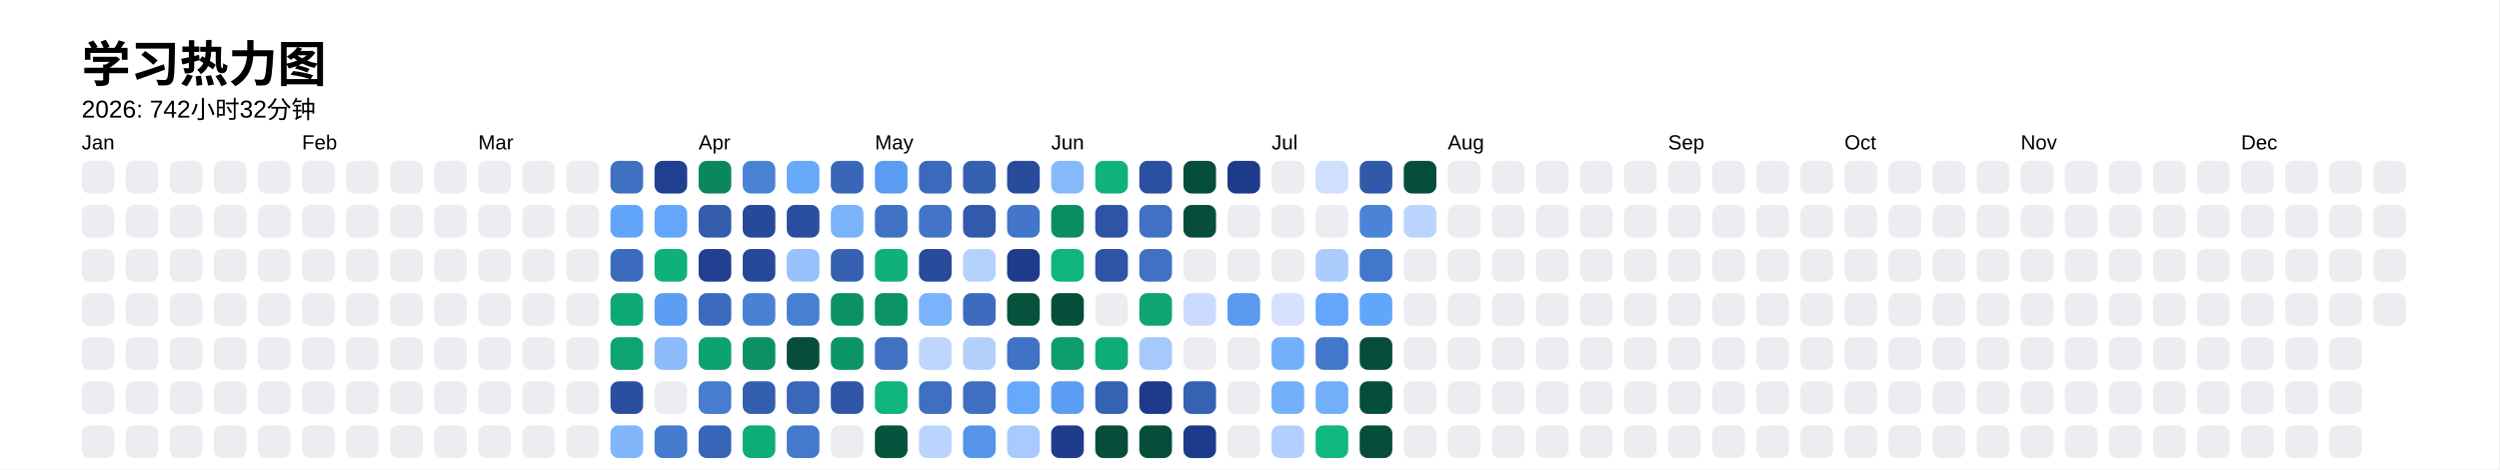
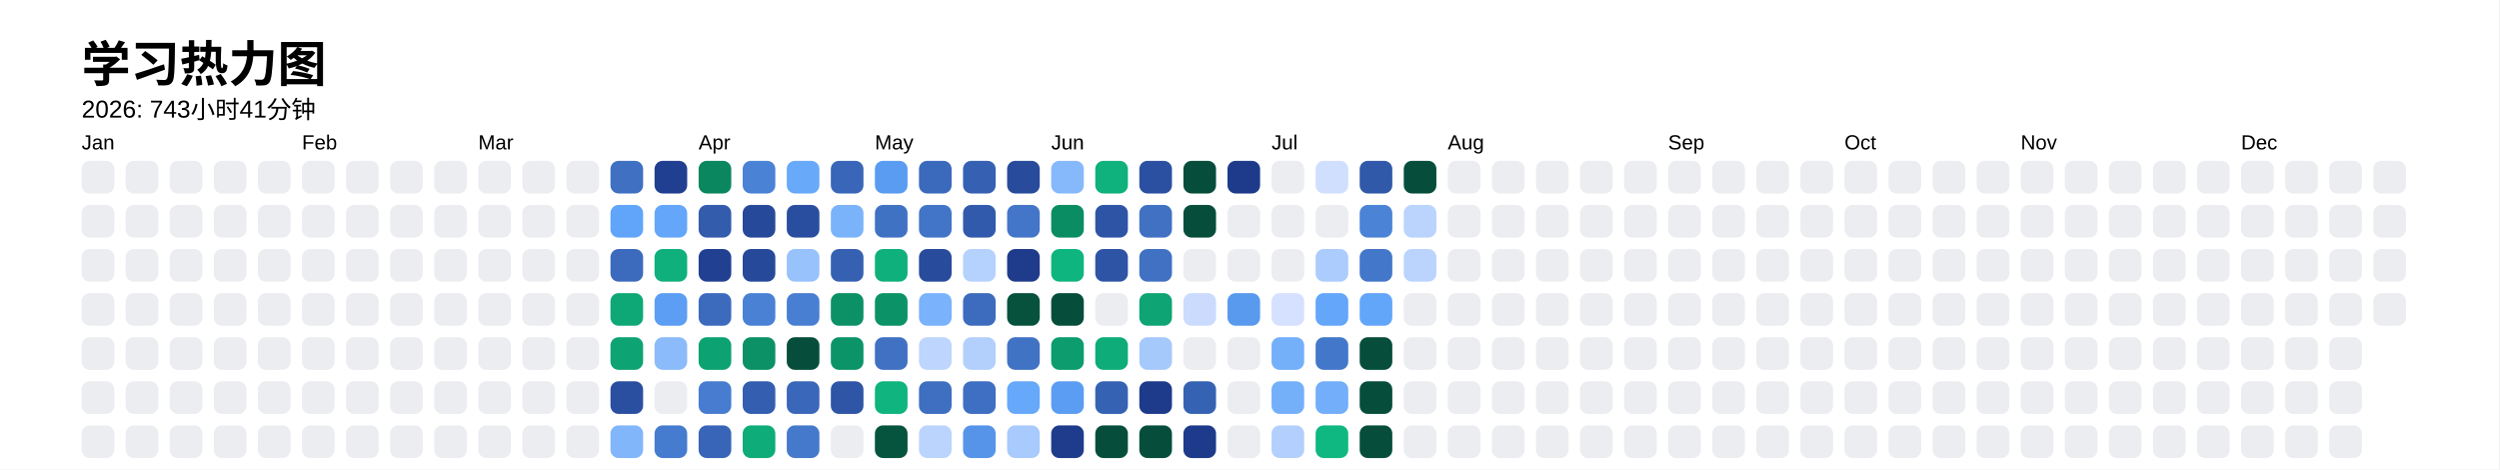
<svg xmlns="http://www.w3.org/2000/svg" style="background-color:white;" baseProfile="full" height="57.5mm" version="1.1" viewBox="0,0,306.2,57.5" width="306.2mm">
  <defs />
  <rect fill="#FFFFFF" height="57.5" width="306.2" x="0" y="0" />
  <text fill="#000000" style="font-size:6px; font-family:Arial; font-weight:bold;" x="10" y="10">学习热力图</text>
-   <text fill="#000000" style="font-size:3px; font-family:Arial;" x="10" y="14.4">2026: 742小时32分钟</text>
+   <text fill="#000000" style="font-size:3px; font-family:Arial;" x="10" y="14.4">2026: 743小时41分钟</text>
  <text fill="#000000" style="font-size:2.5px; font-family:Arial" x="10" y="18.3">Jan</text>
  <rect fill="#ebedf0" height="4" rx="1" ry="1" width="4" x="10" y="19.7" />
  <rect fill="#ebedf0" height="4" rx="1" ry="1" width="4" x="10" y="25.1" />
  <rect fill="#ebedf0" height="4" rx="1" ry="1" width="4" x="10" y="30.5" />
  <rect fill="#ebedf0" height="4" rx="1" ry="1" width="4" x="10" y="35.9" />
  <rect fill="#ebedf0" height="4" rx="1" ry="1" width="4" x="10" y="41.3" />
  <rect fill="#ebedf0" height="4" rx="1" ry="1" width="4" x="10" y="46.7" />
  <rect fill="#ebedf0" height="4" rx="1" ry="1" width="4" x="10" y="52.1" />
  <rect fill="#ebedf0" height="4" rx="1" ry="1" width="4" x="15.4" y="19.7" />
  <rect fill="#ebedf0" height="4" rx="1" ry="1" width="4" x="15.4" y="25.1" />
  <rect fill="#ebedf0" height="4" rx="1" ry="1" width="4" x="15.4" y="30.5" />
  <rect fill="#ebedf0" height="4" rx="1" ry="1" width="4" x="15.4" y="35.9" />
  <rect fill="#ebedf0" height="4" rx="1" ry="1" width="4" x="15.4" y="41.3" />
  <rect fill="#ebedf0" height="4" rx="1" ry="1" width="4" x="15.4" y="46.7" />
  <rect fill="#ebedf0" height="4" rx="1" ry="1" width="4" x="15.4" y="52.1" />
  <rect fill="#ebedf0" height="4" rx="1" ry="1" width="4" x="20.8" y="19.7" />
  <rect fill="#ebedf0" height="4" rx="1" ry="1" width="4" x="20.8" y="25.1" />
  <rect fill="#ebedf0" height="4" rx="1" ry="1" width="4" x="20.8" y="30.5" />
  <rect fill="#ebedf0" height="4" rx="1" ry="1" width="4" x="20.8" y="35.9" />
  <rect fill="#ebedf0" height="4" rx="1" ry="1" width="4" x="20.8" y="41.3" />
  <rect fill="#ebedf0" height="4" rx="1" ry="1" width="4" x="20.8" y="46.7" />
  <rect fill="#ebedf0" height="4" rx="1" ry="1" width="4" x="20.8" y="52.1" />
  <rect fill="#ebedf0" height="4" rx="1" ry="1" width="4" x="26.2" y="19.7" />
  <rect fill="#ebedf0" height="4" rx="1" ry="1" width="4" x="26.2" y="25.1" />
  <rect fill="#ebedf0" height="4" rx="1" ry="1" width="4" x="26.2" y="30.5" />
  <rect fill="#ebedf0" height="4" rx="1" ry="1" width="4" x="26.2" y="35.9" />
  <rect fill="#ebedf0" height="4" rx="1" ry="1" width="4" x="26.2" y="41.3" />
  <rect fill="#ebedf0" height="4" rx="1" ry="1" width="4" x="26.2" y="46.7" />
  <rect fill="#ebedf0" height="4" rx="1" ry="1" width="4" x="26.2" y="52.1" />
  <rect fill="#ebedf0" height="4" rx="1" ry="1" width="4" x="31.6" y="19.7" />
  <rect fill="#ebedf0" height="4" rx="1" ry="1" width="4" x="31.6" y="25.1" />
  <rect fill="#ebedf0" height="4" rx="1" ry="1" width="4" x="31.6" y="30.5" />
  <rect fill="#ebedf0" height="4" rx="1" ry="1" width="4" x="31.6" y="35.9" />
  <rect fill="#ebedf0" height="4" rx="1" ry="1" width="4" x="31.6" y="41.3" />
  <rect fill="#ebedf0" height="4" rx="1" ry="1" width="4" x="31.6" y="46.7" />
  <rect fill="#ebedf0" height="4" rx="1" ry="1" width="4" x="31.6" y="52.1" />
  <text fill="#000000" style="font-size:2.5px; font-family:Arial" x="37.0" y="18.3">Feb</text>
  <rect fill="#ebedf0" height="4" rx="1" ry="1" width="4" x="37.0" y="19.7" />
  <rect fill="#ebedf0" height="4" rx="1" ry="1" width="4" x="37.0" y="25.1" />
  <rect fill="#ebedf0" height="4" rx="1" ry="1" width="4" x="37.0" y="30.5" />
  <rect fill="#ebedf0" height="4" rx="1" ry="1" width="4" x="37.0" y="35.9" />
  <rect fill="#ebedf0" height="4" rx="1" ry="1" width="4" x="37.0" y="41.3" />
  <rect fill="#ebedf0" height="4" rx="1" ry="1" width="4" x="37.0" y="46.7" />
  <rect fill="#ebedf0" height="4" rx="1" ry="1" width="4" x="37.0" y="52.1" />
  <rect fill="#ebedf0" height="4" rx="1" ry="1" width="4" x="42.4" y="19.7" />
  <rect fill="#ebedf0" height="4" rx="1" ry="1" width="4" x="42.4" y="25.1" />
  <rect fill="#ebedf0" height="4" rx="1" ry="1" width="4" x="42.4" y="30.5" />
  <rect fill="#ebedf0" height="4" rx="1" ry="1" width="4" x="42.4" y="35.9" />
  <rect fill="#ebedf0" height="4" rx="1" ry="1" width="4" x="42.4" y="41.3" />
  <rect fill="#ebedf0" height="4" rx="1" ry="1" width="4" x="42.4" y="46.7" />
  <rect fill="#ebedf0" height="4" rx="1" ry="1" width="4" x="42.4" y="52.1" />
  <rect fill="#ebedf0" height="4" rx="1" ry="1" width="4" x="47.8" y="19.7" />
  <rect fill="#ebedf0" height="4" rx="1" ry="1" width="4" x="47.8" y="25.1" />
  <rect fill="#ebedf0" height="4" rx="1" ry="1" width="4" x="47.8" y="30.5" />
  <rect fill="#ebedf0" height="4" rx="1" ry="1" width="4" x="47.8" y="35.9" />
  <rect fill="#ebedf0" height="4" rx="1" ry="1" width="4" x="47.8" y="41.3" />
  <rect fill="#ebedf0" height="4" rx="1" ry="1" width="4" x="47.8" y="46.7" />
  <rect fill="#ebedf0" height="4" rx="1" ry="1" width="4" x="47.8" y="52.1" />
  <rect fill="#ebedf0" height="4" rx="1" ry="1" width="4" x="53.2" y="19.7" />
  <rect fill="#ebedf0" height="4" rx="1" ry="1" width="4" x="53.2" y="25.1" />
  <rect fill="#ebedf0" height="4" rx="1" ry="1" width="4" x="53.2" y="30.5" />
  <rect fill="#ebedf0" height="4" rx="1" ry="1" width="4" x="53.2" y="35.9" />
  <rect fill="#ebedf0" height="4" rx="1" ry="1" width="4" x="53.2" y="41.3" />
  <rect fill="#ebedf0" height="4" rx="1" ry="1" width="4" x="53.2" y="46.7" />
  <rect fill="#ebedf0" height="4" rx="1" ry="1" width="4" x="53.2" y="52.1" />
  <text fill="#000000" style="font-size:2.5px; font-family:Arial" x="58.6" y="18.3">Mar</text>
  <rect fill="#ebedf0" height="4" rx="1" ry="1" width="4" x="58.6" y="19.7" />
  <rect fill="#ebedf0" height="4" rx="1" ry="1" width="4" x="58.6" y="25.1" />
  <rect fill="#ebedf0" height="4" rx="1" ry="1" width="4" x="58.6" y="30.5" />
  <rect fill="#ebedf0" height="4" rx="1" ry="1" width="4" x="58.6" y="35.9" />
  <rect fill="#ebedf0" height="4" rx="1" ry="1" width="4" x="58.6" y="41.3" />
  <rect fill="#ebedf0" height="4" rx="1" ry="1" width="4" x="58.6" y="46.7" />
  <rect fill="#ebedf0" height="4" rx="1" ry="1" width="4" x="58.6" y="52.1" />
  <rect fill="#ebedf0" height="4" rx="1" ry="1" width="4" x="64" y="19.7" />
  <rect fill="#ebedf0" height="4" rx="1" ry="1" width="4" x="64" y="25.1" />
  <rect fill="#ebedf0" height="4" rx="1" ry="1" width="4" x="64" y="30.5" />
  <rect fill="#ebedf0" height="4" rx="1" ry="1" width="4" x="64" y="35.9" />
  <rect fill="#ebedf0" height="4" rx="1" ry="1" width="4" x="64" y="41.3" />
  <rect fill="#ebedf0" height="4" rx="1" ry="1" width="4" x="64" y="46.7" />
  <rect fill="#ebedf0" height="4" rx="1" ry="1" width="4" x="64" y="52.1" />
  <rect fill="#ebedf0" height="4" rx="1" ry="1" width="4" x="69.4" y="19.7" />
  <rect fill="#ebedf0" height="4" rx="1" ry="1" width="4" x="69.4" y="25.1" />
  <rect fill="#ebedf0" height="4" rx="1" ry="1" width="4" x="69.4" y="30.5" />
  <rect fill="#ebedf0" height="4" rx="1" ry="1" width="4" x="69.4" y="35.9" />
  <rect fill="#ebedf0" height="4" rx="1" ry="1" width="4" x="69.4" y="41.3" />
  <rect fill="#ebedf0" height="4" rx="1" ry="1" width="4" x="69.4" y="46.7" />
  <rect fill="#ebedf0" height="4" rx="1" ry="1" width="4" x="69.4" y="52.1" />
  <rect fill="#3f70c2" height="4" rx="1" ry="1" width="4" x="74.8" y="19.7" />
  <rect fill="#60a5fa" height="4" rx="1" ry="1" width="4" x="74.8" y="25.1" />
  <rect fill="#3c6bbd" height="4" rx="1" ry="1" width="4" x="74.8" y="30.5" />
  <rect fill="#0ea876" height="4" rx="1" ry="1" width="4" x="74.8" y="35.9" />
  <rect fill="#0ea373" height="4" rx="1" ry="1" width="4" x="74.8" y="41.3" />
  <rect fill="#2b4fa0" height="4" rx="1" ry="1" width="4" x="74.8" y="46.7" />
  <rect fill="#81b6fb" height="4" rx="1" ry="1" width="4" x="74.8" y="52.1" />
  <rect fill="#213f90" height="4" rx="1" ry="1" width="4" x="80.2" y="19.7" />
  <rect fill="#64a7fa" height="4" rx="1" ry="1" width="4" x="80.2" y="25.1" />
  <rect fill="#0fb07b" height="4" rx="1" ry="1" width="4" x="80.2" y="30.5" />
  <rect fill="#5c9ef3" height="4" rx="1" ry="1" width="4" x="80.2" y="35.9" />
  <rect fill="#8cbbfb" height="4" rx="1" ry="1" width="4" x="80.2" y="41.3" />
  <rect fill="#ebedf0" height="4" rx="1" ry="1" width="4" x="80.2" y="46.7" />
  <rect fill="#467ccf" height="4" rx="1" ry="1" width="4" x="80.2" y="52.1" />
  <text fill="#000000" style="font-size:2.5px; font-family:Arial" x="85.6" y="18.3">Apr</text>
  <rect fill="#0b8760" height="4" rx="1" ry="1" width="4" x="85.6" y="19.7" />
  <rect fill="#335cad" height="4" rx="1" ry="1" width="4" x="85.6" y="25.1" />
  <rect fill="#224091" height="4" rx="1" ry="1" width="4" x="85.6" y="30.5" />
  <rect fill="#3c6bbe" height="4" rx="1" ry="1" width="4" x="85.6" y="35.9" />
  <rect fill="#0da272" height="4" rx="1" ry="1" width="4" x="85.6" y="41.3" />
  <rect fill="#477cd0" height="4" rx="1" ry="1" width="4" x="85.6" y="46.7" />
  <rect fill="#3865b7" height="4" rx="1" ry="1" width="4" x="85.6" y="52.1" />
  <rect fill="#4a82d5" height="4" rx="1" ry="1" width="4" x="91" y="19.7" />
  <rect fill="#274999" height="4" rx="1" ry="1" width="4" x="91" y="25.1" />
  <rect fill="#27499a" height="4" rx="1" ry="1" width="4" x="91" y="30.5" />
  <rect fill="#4a81d5" height="4" rx="1" ry="1" width="4" x="91" y="35.9" />
  <rect fill="#0c9167" height="4" rx="1" ry="1" width="4" x="91" y="41.3" />
  <rect fill="#345fb0" height="4" rx="1" ry="1" width="4" x="91" y="46.7" />
  <rect fill="#0eac79" height="4" rx="1" ry="1" width="4" x="91" y="52.1" />
  <rect fill="#68a9fa" height="4" rx="1" ry="1" width="4" x="96.4" y="19.7" />
  <rect fill="#2a4e9f" height="4" rx="1" ry="1" width="4" x="96.4" y="25.1" />
  <rect fill="#98c2fc" height="4" rx="1" ry="1" width="4" x="96.4" y="30.5" />
  <rect fill="#487fd2" height="4" rx="1" ry="1" width="4" x="96.4" y="35.9" />
  <rect fill="#064e3b" height="4" rx="1" ry="1" width="4" x="96.4" y="41.3" />
  <rect fill="#3a67ba" height="4" rx="1" ry="1" width="4" x="96.4" y="46.7" />
  <rect fill="#4579cc" height="4" rx="1" ry="1" width="4" x="96.4" y="52.1" />
  <rect fill="#3966b8" height="4" rx="1" ry="1" width="4" x="101.8" y="19.7" />
  <rect fill="#7bb3fb" height="4" rx="1" ry="1" width="4" x="101.8" y="25.1" />
  <rect fill="#3661b3" height="4" rx="1" ry="1" width="4" x="101.8" y="30.5" />
  <rect fill="#0c9167" height="4" rx="1" ry="1" width="4" x="101.8" y="35.9" />
  <rect fill="#0c9469" height="4" rx="1" ry="1" width="4" x="101.8" y="41.3" />
  <rect fill="#2e55a6" height="4" rx="1" ry="1" width="4" x="101.8" y="46.7" />
  <rect fill="#ebedf0" height="4" rx="1" ry="1" width="4" x="101.8" y="52.1" />
  <text fill="#000000" style="font-size:2.5px; font-family:Arial" x="107.2" y="18.3">May</text>
  <rect fill="#5a9cf1" height="4" rx="1" ry="1" width="4" x="107.2" y="19.7" />
  <rect fill="#4072c4" height="4" rx="1" ry="1" width="4" x="107.2" y="25.1" />
  <rect fill="#0fb07b" height="4" rx="1" ry="1" width="4" x="107.2" y="30.5" />
  <rect fill="#0c9267" height="4" rx="1" ry="1" width="4" x="107.2" y="35.9" />
  <rect fill="#4071c3" height="4" rx="1" ry="1" width="4" x="107.2" y="41.3" />
  <rect fill="#0fb47e" height="4" rx="1" ry="1" width="4" x="107.2" y="46.7" />
  <rect fill="#06533e" height="4" rx="1" ry="1" width="4" x="107.2" y="52.1" />
  <rect fill="#3b6abc" height="4" rx="1" ry="1" width="4" x="112.6" y="19.7" />
  <rect fill="#4275c8" height="4" rx="1" ry="1" width="4" x="112.6" y="25.1" />
  <rect fill="#284b9c" height="4" rx="1" ry="1" width="4" x="112.6" y="30.5" />
  <rect fill="#7ab2fb" height="4" rx="1" ry="1" width="4" x="112.6" y="35.9" />
  <rect fill="#bed5fd" height="4" rx="1" ry="1" width="4" x="112.6" y="41.3" />
  <rect fill="#3e6fc1" height="4" rx="1" ry="1" width="4" x="112.6" y="46.7" />
  <rect fill="#bbd4fd" height="4" rx="1" ry="1" width="4" x="112.6" y="52.1" />
  <rect fill="#3661b3" height="4" rx="1" ry="1" width="4" x="118" y="19.7" />
  <rect fill="#325aac" height="4" rx="1" ry="1" width="4" x="118" y="25.1" />
  <rect fill="#b5d1fd" height="4" rx="1" ry="1" width="4" x="118" y="30.5" />
  <rect fill="#3d6cbe" height="4" rx="1" ry="1" width="4" x="118" y="35.9" />
  <rect fill="#b3d0fd" height="4" rx="1" ry="1" width="4" x="118" y="41.3" />
  <rect fill="#3f6fc2" height="4" rx="1" ry="1" width="4" x="118" y="46.7" />
  <rect fill="#5694e9" height="4" rx="1" ry="1" width="4" x="118" y="52.1" />
  <rect fill="#284b9c" height="4" rx="1" ry="1" width="4" x="123.4" y="19.7" />
  <rect fill="#4376c9" height="4" rx="1" ry="1" width="4" x="123.4" y="25.1" />
  <rect fill="#1f3b8b" height="4" rx="1" ry="1" width="4" x="123.4" y="30.5" />
  <rect fill="#06523d" height="4" rx="1" ry="1" width="4" x="123.4" y="35.9" />
  <rect fill="#4173c5" height="4" rx="1" ry="1" width="4" x="123.4" y="41.3" />
  <rect fill="#66a8fa" height="4" rx="1" ry="1" width="4" x="123.4" y="46.7" />
  <rect fill="#a8cafc" height="4" rx="1" ry="1" width="4" x="123.4" y="52.1" />
  <text fill="#000000" style="font-size:2.5px; font-family:Arial" x="128.8" y="18.3">Jun</text>
  <rect fill="#86b9fb" height="4" rx="1" ry="1" width="4" x="128.8" y="19.7" />
  <rect fill="#0b8d64" height="4" rx="1" ry="1" width="4" x="128.8" y="25.1" />
  <rect fill="#0fb57e" height="4" rx="1" ry="1" width="4" x="128.8" y="30.5" />
  <rect fill="#064e3b" height="4" rx="1" ry="1" width="4" x="128.8" y="35.9" />
  <rect fill="#0d9c6e" height="4" rx="1" ry="1" width="4" x="128.8" y="41.3" />
  <rect fill="#5b9df2" height="4" rx="1" ry="1" width="4" x="128.8" y="46.7" />
  <rect fill="#1f3c8c" height="4" rx="1" ry="1" width="4" x="128.8" y="52.1" />
  <rect fill="#0fb17c" height="4" rx="1" ry="1" width="4" x="134.2" y="19.7" />
  <rect fill="#2e54a5" height="4" rx="1" ry="1" width="4" x="134.2" y="25.1" />
  <rect fill="#2e54a6" height="4" rx="1" ry="1" width="4" x="134.2" y="30.5" />
  <rect fill="#ebedf0" height="4" rx="1" ry="1" width="4" x="134.2" y="35.9" />
  <rect fill="#0eac78" height="4" rx="1" ry="1" width="4" x="134.2" y="41.3" />
  <rect fill="#3662b4" height="4" rx="1" ry="1" width="4" x="134.2" y="46.7" />
  <rect fill="#064e3b" height="4" rx="1" ry="1" width="4" x="134.2" y="52.1" />
  <rect fill="#2c50a1" height="4" rx="1" ry="1" width="4" x="139.6" y="19.7" />
  <rect fill="#4071c3" height="4" rx="1" ry="1" width="4" x="139.6" y="25.1" />
  <rect fill="#4071c3" height="4" rx="1" ry="1" width="4" x="139.6" y="30.5" />
  <rect fill="#0ea473" height="4" rx="1" ry="1" width="4" x="139.6" y="35.9" />
  <rect fill="#a6c9fc" height="4" rx="1" ry="1" width="4" x="139.6" y="41.3" />
  <rect fill="#1e3a8a" height="4" rx="1" ry="1" width="4" x="139.6" y="46.7" />
  <rect fill="#064e3b" height="4" rx="1" ry="1" width="4" x="139.6" y="52.1" />
  <rect fill="#064e3b" height="4" rx="1" ry="1" width="4" x="145" y="19.7" />
  <rect fill="#064e3b" height="4" rx="1" ry="1" width="4" x="145" y="25.1" />
  <rect fill="#ebedf0" height="4" rx="1" ry="1" width="4" x="145" y="30.5" />
  <rect fill="#cadbfe" height="4" rx="1" ry="1" width="4" x="145" y="35.9" />
  <rect fill="#ebedf0" height="4" rx="1" ry="1" width="4" x="145" y="41.3" />
  <rect fill="#3662b4" height="4" rx="1" ry="1" width="4" x="145" y="46.7" />
  <rect fill="#1e3b8b" height="4" rx="1" ry="1" width="4" x="145" y="52.1" />
  <rect fill="#1e3b8b" height="4" rx="1" ry="1" width="4" x="150.4" y="19.7" />
  <rect fill="#ebedf0" height="4" rx="1" ry="1" width="4" x="150.4" y="25.1" />
  <rect fill="#ebedf0" height="4" rx="1" ry="1" width="4" x="150.4" y="30.5" />
  <rect fill="#599aef" height="4" rx="1" ry="1" width="4" x="150.4" y="35.9" />
  <rect fill="#ebedf0" height="4" rx="1" ry="1" width="4" x="150.4" y="41.3" />
  <rect fill="#ebedf0" height="4" rx="1" ry="1" width="4" x="150.4" y="46.7" />
  <rect fill="#ebedf0" height="4" rx="1" ry="1" width="4" x="150.4" y="52.1" />
  <text fill="#000000" style="font-size:2.5px; font-family:Arial" x="155.8" y="18.3">Jul</text>
  <rect fill="#ebedf0" height="4" rx="1" ry="1" width="4" x="155.8" y="19.7" />
  <rect fill="#ebedf0" height="4" rx="1" ry="1" width="4" x="155.8" y="25.1" />
  <rect fill="#ebedf0" height="4" rx="1" ry="1" width="4" x="155.8" y="30.5" />
  <rect fill="#d5e1fe" height="4" rx="1" ry="1" width="4" x="155.8" y="35.9" />
  <rect fill="#74affa" height="4" rx="1" ry="1" width="4" x="155.8" y="41.3" />
  <rect fill="#74affa" height="4" rx="1" ry="1" width="4" x="155.8" y="46.7" />
  <rect fill="#b3cffd" height="4" rx="1" ry="1" width="4" x="155.8" y="52.1" />
  <rect fill="#d0dffe" height="4" rx="1" ry="1" width="4" x="161.2" y="19.7" />
  <rect fill="#ebedf0" height="4" rx="1" ry="1" width="4" x="161.2" y="25.1" />
  <rect fill="#acccfd" height="4" rx="1" ry="1" width="4" x="161.2" y="30.5" />
  <rect fill="#63a6fa" height="4" rx="1" ry="1" width="4" x="161.2" y="35.9" />
  <rect fill="#4377ca" height="4" rx="1" ry="1" width="4" x="161.2" y="41.3" />
  <rect fill="#72aefa" height="4" rx="1" ry="1" width="4" x="161.2" y="46.7" />
  <rect fill="#0fb880" height="4" rx="1" ry="1" width="4" x="161.2" y="52.1" />
  <rect fill="#3159aa" height="4" rx="1" ry="1" width="4" x="166.6" y="19.7" />
  <rect fill="#4b83d7" height="4" rx="1" ry="1" width="4" x="166.6" y="25.1" />
  <rect fill="#4377ca" height="4" rx="1" ry="1" width="4" x="166.6" y="30.5" />
  <rect fill="#62a6fa" height="4" rx="1" ry="1" width="4" x="166.6" y="35.9" />
  <rect fill="#064e3b" height="4" rx="1" ry="1" width="4" x="166.6" y="41.3" />
  <rect fill="#064e3b" height="4" rx="1" ry="1" width="4" x="166.6" y="46.7" />
  <rect fill="#064e3b" height="4" rx="1" ry="1" width="4" x="166.6" y="52.1" />
  <rect fill="#064e3b" height="4" rx="1" ry="1" width="4" x="172" y="19.7" />
  <rect fill="#bbd4fd" height="4" rx="1" ry="1" width="4" x="172" y="25.1" />
-   <rect fill="#ebedf0" height="4" rx="1" ry="1" width="4" x="172" y="30.5" />
+   <rect fill="#bbd4fd" height="4" rx="1" ry="1" width="4" x="172" y="30.5" />
  <rect fill="#ebedf0" height="4" rx="1" ry="1" width="4" x="172" y="35.9" />
  <rect fill="#ebedf0" height="4" rx="1" ry="1" width="4" x="172" y="41.3" />
  <rect fill="#ebedf0" height="4" rx="1" ry="1" width="4" x="172" y="46.7" />
  <rect fill="#ebedf0" height="4" rx="1" ry="1" width="4" x="172" y="52.1" />
  <text fill="#000000" style="font-size:2.5px; font-family:Arial" x="177.4" y="18.3">Aug</text>
  <rect fill="#ebedf0" height="4" rx="1" ry="1" width="4" x="177.4" y="19.7" />
  <rect fill="#ebedf0" height="4" rx="1" ry="1" width="4" x="177.4" y="25.1" />
  <rect fill="#ebedf0" height="4" rx="1" ry="1" width="4" x="177.4" y="30.5" />
  <rect fill="#ebedf0" height="4" rx="1" ry="1" width="4" x="177.4" y="35.9" />
  <rect fill="#ebedf0" height="4" rx="1" ry="1" width="4" x="177.4" y="41.3" />
  <rect fill="#ebedf0" height="4" rx="1" ry="1" width="4" x="177.4" y="46.7" />
  <rect fill="#ebedf0" height="4" rx="1" ry="1" width="4" x="177.4" y="52.1" />
  <rect fill="#ebedf0" height="4" rx="1" ry="1" width="4" x="182.8" y="19.7" />
  <rect fill="#ebedf0" height="4" rx="1" ry="1" width="4" x="182.8" y="25.1" />
  <rect fill="#ebedf0" height="4" rx="1" ry="1" width="4" x="182.8" y="30.5" />
  <rect fill="#ebedf0" height="4" rx="1" ry="1" width="4" x="182.8" y="35.9" />
  <rect fill="#ebedf0" height="4" rx="1" ry="1" width="4" x="182.8" y="41.3" />
  <rect fill="#ebedf0" height="4" rx="1" ry="1" width="4" x="182.8" y="46.7" />
  <rect fill="#ebedf0" height="4" rx="1" ry="1" width="4" x="182.8" y="52.1" />
  <rect fill="#ebedf0" height="4" rx="1" ry="1" width="4" x="188.2" y="19.7" />
  <rect fill="#ebedf0" height="4" rx="1" ry="1" width="4" x="188.2" y="25.1" />
  <rect fill="#ebedf0" height="4" rx="1" ry="1" width="4" x="188.2" y="30.5" />
  <rect fill="#ebedf0" height="4" rx="1" ry="1" width="4" x="188.2" y="35.9" />
  <rect fill="#ebedf0" height="4" rx="1" ry="1" width="4" x="188.2" y="41.3" />
  <rect fill="#ebedf0" height="4" rx="1" ry="1" width="4" x="188.2" y="46.7" />
  <rect fill="#ebedf0" height="4" rx="1" ry="1" width="4" x="188.2" y="52.1" />
  <rect fill="#ebedf0" height="4" rx="1" ry="1" width="4" x="193.6" y="19.7" />
  <rect fill="#ebedf0" height="4" rx="1" ry="1" width="4" x="193.6" y="25.1" />
  <rect fill="#ebedf0" height="4" rx="1" ry="1" width="4" x="193.6" y="30.5" />
  <rect fill="#ebedf0" height="4" rx="1" ry="1" width="4" x="193.6" y="35.9" />
  <rect fill="#ebedf0" height="4" rx="1" ry="1" width="4" x="193.6" y="41.3" />
  <rect fill="#ebedf0" height="4" rx="1" ry="1" width="4" x="193.6" y="46.7" />
  <rect fill="#ebedf0" height="4" rx="1" ry="1" width="4" x="193.6" y="52.1" />
  <rect fill="#ebedf0" height="4" rx="1" ry="1" width="4" x="199" y="19.7" />
  <rect fill="#ebedf0" height="4" rx="1" ry="1" width="4" x="199" y="25.1" />
  <rect fill="#ebedf0" height="4" rx="1" ry="1" width="4" x="199" y="30.5" />
  <rect fill="#ebedf0" height="4" rx="1" ry="1" width="4" x="199" y="35.9" />
  <rect fill="#ebedf0" height="4" rx="1" ry="1" width="4" x="199" y="41.3" />
  <rect fill="#ebedf0" height="4" rx="1" ry="1" width="4" x="199" y="46.7" />
  <rect fill="#ebedf0" height="4" rx="1" ry="1" width="4" x="199" y="52.1" />
  <text fill="#000000" style="font-size:2.5px; font-family:Arial" x="204.4" y="18.3">Sep</text>
  <rect fill="#ebedf0" height="4" rx="1" ry="1" width="4" x="204.4" y="19.7" />
  <rect fill="#ebedf0" height="4" rx="1" ry="1" width="4" x="204.4" y="25.1" />
  <rect fill="#ebedf0" height="4" rx="1" ry="1" width="4" x="204.4" y="30.5" />
  <rect fill="#ebedf0" height="4" rx="1" ry="1" width="4" x="204.4" y="35.9" />
  <rect fill="#ebedf0" height="4" rx="1" ry="1" width="4" x="204.4" y="41.3" />
  <rect fill="#ebedf0" height="4" rx="1" ry="1" width="4" x="204.4" y="46.7" />
  <rect fill="#ebedf0" height="4" rx="1" ry="1" width="4" x="204.4" y="52.1" />
  <rect fill="#ebedf0" height="4" rx="1" ry="1" width="4" x="209.8" y="19.7" />
  <rect fill="#ebedf0" height="4" rx="1" ry="1" width="4" x="209.8" y="25.1" />
  <rect fill="#ebedf0" height="4" rx="1" ry="1" width="4" x="209.8" y="30.5" />
  <rect fill="#ebedf0" height="4" rx="1" ry="1" width="4" x="209.8" y="35.9" />
  <rect fill="#ebedf0" height="4" rx="1" ry="1" width="4" x="209.8" y="41.3" />
  <rect fill="#ebedf0" height="4" rx="1" ry="1" width="4" x="209.8" y="46.7" />
  <rect fill="#ebedf0" height="4" rx="1" ry="1" width="4" x="209.8" y="52.1" />
  <rect fill="#ebedf0" height="4" rx="1" ry="1" width="4" x="215.2" y="19.7" />
  <rect fill="#ebedf0" height="4" rx="1" ry="1" width="4" x="215.2" y="25.1" />
  <rect fill="#ebedf0" height="4" rx="1" ry="1" width="4" x="215.2" y="30.5" />
  <rect fill="#ebedf0" height="4" rx="1" ry="1" width="4" x="215.2" y="35.9" />
  <rect fill="#ebedf0" height="4" rx="1" ry="1" width="4" x="215.2" y="41.3" />
  <rect fill="#ebedf0" height="4" rx="1" ry="1" width="4" x="215.2" y="46.7" />
  <rect fill="#ebedf0" height="4" rx="1" ry="1" width="4" x="215.2" y="52.1" />
  <rect fill="#ebedf0" height="4" rx="1" ry="1" width="4" x="220.6" y="19.7" />
  <rect fill="#ebedf0" height="4" rx="1" ry="1" width="4" x="220.6" y="25.1" />
  <rect fill="#ebedf0" height="4" rx="1" ry="1" width="4" x="220.6" y="30.5" />
  <rect fill="#ebedf0" height="4" rx="1" ry="1" width="4" x="220.6" y="35.9" />
  <rect fill="#ebedf0" height="4" rx="1" ry="1" width="4" x="220.6" y="41.3" />
  <rect fill="#ebedf0" height="4" rx="1" ry="1" width="4" x="220.6" y="46.7" />
  <rect fill="#ebedf0" height="4" rx="1" ry="1" width="4" x="220.6" y="52.1" />
  <text fill="#000000" style="font-size:2.5px; font-family:Arial" x="226" y="18.3">Oct</text>
  <rect fill="#ebedf0" height="4" rx="1" ry="1" width="4" x="226" y="19.7" />
  <rect fill="#ebedf0" height="4" rx="1" ry="1" width="4" x="226" y="25.1" />
  <rect fill="#ebedf0" height="4" rx="1" ry="1" width="4" x="226" y="30.5" />
  <rect fill="#ebedf0" height="4" rx="1" ry="1" width="4" x="226" y="35.9" />
  <rect fill="#ebedf0" height="4" rx="1" ry="1" width="4" x="226" y="41.3" />
  <rect fill="#ebedf0" height="4" rx="1" ry="1" width="4" x="226" y="46.7" />
  <rect fill="#ebedf0" height="4" rx="1" ry="1" width="4" x="226" y="52.1" />
  <rect fill="#ebedf0" height="4" rx="1" ry="1" width="4" x="231.4" y="19.7" />
  <rect fill="#ebedf0" height="4" rx="1" ry="1" width="4" x="231.4" y="25.1" />
  <rect fill="#ebedf0" height="4" rx="1" ry="1" width="4" x="231.4" y="30.5" />
  <rect fill="#ebedf0" height="4" rx="1" ry="1" width="4" x="231.4" y="35.9" />
  <rect fill="#ebedf0" height="4" rx="1" ry="1" width="4" x="231.4" y="41.3" />
  <rect fill="#ebedf0" height="4" rx="1" ry="1" width="4" x="231.4" y="46.7" />
  <rect fill="#ebedf0" height="4" rx="1" ry="1" width="4" x="231.4" y="52.1" />
  <rect fill="#ebedf0" height="4" rx="1" ry="1" width="4" x="236.8" y="19.7" />
  <rect fill="#ebedf0" height="4" rx="1" ry="1" width="4" x="236.8" y="25.1" />
  <rect fill="#ebedf0" height="4" rx="1" ry="1" width="4" x="236.8" y="30.5" />
  <rect fill="#ebedf0" height="4" rx="1" ry="1" width="4" x="236.8" y="35.9" />
  <rect fill="#ebedf0" height="4" rx="1" ry="1" width="4" x="236.8" y="41.3" />
  <rect fill="#ebedf0" height="4" rx="1" ry="1" width="4" x="236.8" y="46.7" />
  <rect fill="#ebedf0" height="4" rx="1" ry="1" width="4" x="236.8" y="52.1" />
  <rect fill="#ebedf0" height="4" rx="1" ry="1" width="4" x="242.2" y="19.7" />
  <rect fill="#ebedf0" height="4" rx="1" ry="1" width="4" x="242.2" y="25.1" />
  <rect fill="#ebedf0" height="4" rx="1" ry="1" width="4" x="242.2" y="30.5" />
  <rect fill="#ebedf0" height="4" rx="1" ry="1" width="4" x="242.2" y="35.9" />
  <rect fill="#ebedf0" height="4" rx="1" ry="1" width="4" x="242.2" y="41.3" />
  <rect fill="#ebedf0" height="4" rx="1" ry="1" width="4" x="242.2" y="46.7" />
  <rect fill="#ebedf0" height="4" rx="1" ry="1" width="4" x="242.2" y="52.1" />
  <text fill="#000000" style="font-size:2.5px; font-family:Arial" x="247.6" y="18.3">Nov</text>
  <rect fill="#ebedf0" height="4" rx="1" ry="1" width="4" x="247.6" y="19.7" />
  <rect fill="#ebedf0" height="4" rx="1" ry="1" width="4" x="247.6" y="25.1" />
  <rect fill="#ebedf0" height="4" rx="1" ry="1" width="4" x="247.6" y="30.5" />
  <rect fill="#ebedf0" height="4" rx="1" ry="1" width="4" x="247.6" y="35.9" />
  <rect fill="#ebedf0" height="4" rx="1" ry="1" width="4" x="247.6" y="41.3" />
  <rect fill="#ebedf0" height="4" rx="1" ry="1" width="4" x="247.6" y="46.7" />
  <rect fill="#ebedf0" height="4" rx="1" ry="1" width="4" x="247.6" y="52.1" />
  <rect fill="#ebedf0" height="4" rx="1" ry="1" width="4" x="253" y="19.7" />
  <rect fill="#ebedf0" height="4" rx="1" ry="1" width="4" x="253" y="25.1" />
  <rect fill="#ebedf0" height="4" rx="1" ry="1" width="4" x="253" y="30.5" />
  <rect fill="#ebedf0" height="4" rx="1" ry="1" width="4" x="253" y="35.9" />
  <rect fill="#ebedf0" height="4" rx="1" ry="1" width="4" x="253" y="41.3" />
  <rect fill="#ebedf0" height="4" rx="1" ry="1" width="4" x="253" y="46.7" />
  <rect fill="#ebedf0" height="4" rx="1" ry="1" width="4" x="253" y="52.1" />
  <rect fill="#ebedf0" height="4" rx="1" ry="1" width="4" x="258.4" y="19.7" />
  <rect fill="#ebedf0" height="4" rx="1" ry="1" width="4" x="258.4" y="25.1" />
  <rect fill="#ebedf0" height="4" rx="1" ry="1" width="4" x="258.4" y="30.5" />
  <rect fill="#ebedf0" height="4" rx="1" ry="1" width="4" x="258.4" y="35.9" />
  <rect fill="#ebedf0" height="4" rx="1" ry="1" width="4" x="258.4" y="41.3" />
  <rect fill="#ebedf0" height="4" rx="1" ry="1" width="4" x="258.4" y="46.7" />
  <rect fill="#ebedf0" height="4" rx="1" ry="1" width="4" x="258.4" y="52.1" />
  <rect fill="#ebedf0" height="4" rx="1" ry="1" width="4" x="263.8" y="19.7" />
  <rect fill="#ebedf0" height="4" rx="1" ry="1" width="4" x="263.8" y="25.1" />
  <rect fill="#ebedf0" height="4" rx="1" ry="1" width="4" x="263.8" y="30.5" />
  <rect fill="#ebedf0" height="4" rx="1" ry="1" width="4" x="263.8" y="35.9" />
  <rect fill="#ebedf0" height="4" rx="1" ry="1" width="4" x="263.8" y="41.3" />
  <rect fill="#ebedf0" height="4" rx="1" ry="1" width="4" x="263.8" y="46.7" />
  <rect fill="#ebedf0" height="4" rx="1" ry="1" width="4" x="263.8" y="52.1" />
  <rect fill="#ebedf0" height="4" rx="1" ry="1" width="4" x="269.2" y="19.7" />
  <rect fill="#ebedf0" height="4" rx="1" ry="1" width="4" x="269.2" y="25.1" />
  <rect fill="#ebedf0" height="4" rx="1" ry="1" width="4" x="269.2" y="30.5" />
  <rect fill="#ebedf0" height="4" rx="1" ry="1" width="4" x="269.2" y="35.9" />
  <rect fill="#ebedf0" height="4" rx="1" ry="1" width="4" x="269.2" y="41.3" />
  <rect fill="#ebedf0" height="4" rx="1" ry="1" width="4" x="269.2" y="46.7" />
  <rect fill="#ebedf0" height="4" rx="1" ry="1" width="4" x="269.2" y="52.1" />
  <text fill="#000000" style="font-size:2.5px; font-family:Arial" x="274.6" y="18.3">Dec</text>
  <rect fill="#ebedf0" height="4" rx="1" ry="1" width="4" x="274.6" y="19.7" />
  <rect fill="#ebedf0" height="4" rx="1" ry="1" width="4" x="274.6" y="25.1" />
  <rect fill="#ebedf0" height="4" rx="1" ry="1" width="4" x="274.6" y="30.5" />
  <rect fill="#ebedf0" height="4" rx="1" ry="1" width="4" x="274.6" y="35.9" />
  <rect fill="#ebedf0" height="4" rx="1" ry="1" width="4" x="274.6" y="41.3" />
  <rect fill="#ebedf0" height="4" rx="1" ry="1" width="4" x="274.6" y="46.7" />
  <rect fill="#ebedf0" height="4" rx="1" ry="1" width="4" x="274.6" y="52.1" />
  <rect fill="#ebedf0" height="4" rx="1" ry="1" width="4" x="280" y="19.7" />
  <rect fill="#ebedf0" height="4" rx="1" ry="1" width="4" x="280" y="25.1" />
  <rect fill="#ebedf0" height="4" rx="1" ry="1" width="4" x="280" y="30.5" />
  <rect fill="#ebedf0" height="4" rx="1" ry="1" width="4" x="280" y="35.9" />
  <rect fill="#ebedf0" height="4" rx="1" ry="1" width="4" x="280" y="41.3" />
  <rect fill="#ebedf0" height="4" rx="1" ry="1" width="4" x="280" y="46.7" />
  <rect fill="#ebedf0" height="4" rx="1" ry="1" width="4" x="280" y="52.1" />
  <rect fill="#ebedf0" height="4" rx="1" ry="1" width="4" x="285.4" y="19.7" />
  <rect fill="#ebedf0" height="4" rx="1" ry="1" width="4" x="285.4" y="25.1" />
  <rect fill="#ebedf0" height="4" rx="1" ry="1" width="4" x="285.4" y="30.5" />
  <rect fill="#ebedf0" height="4" rx="1" ry="1" width="4" x="285.4" y="35.9" />
  <rect fill="#ebedf0" height="4" rx="1" ry="1" width="4" x="285.4" y="41.3" />
  <rect fill="#ebedf0" height="4" rx="1" ry="1" width="4" x="285.4" y="46.7" />
  <rect fill="#ebedf0" height="4" rx="1" ry="1" width="4" x="285.4" y="52.1" />
  <rect fill="#ebedf0" height="4" rx="1" ry="1" width="4" x="290.8" y="19.7" />
  <rect fill="#ebedf0" height="4" rx="1" ry="1" width="4" x="290.8" y="25.1" />
  <rect fill="#ebedf0" height="4" rx="1" ry="1" width="4" x="290.8" y="30.5" />
  <rect fill="#ebedf0" height="4" rx="1" ry="1" width="4" x="290.8" y="35.9" />
</svg>
